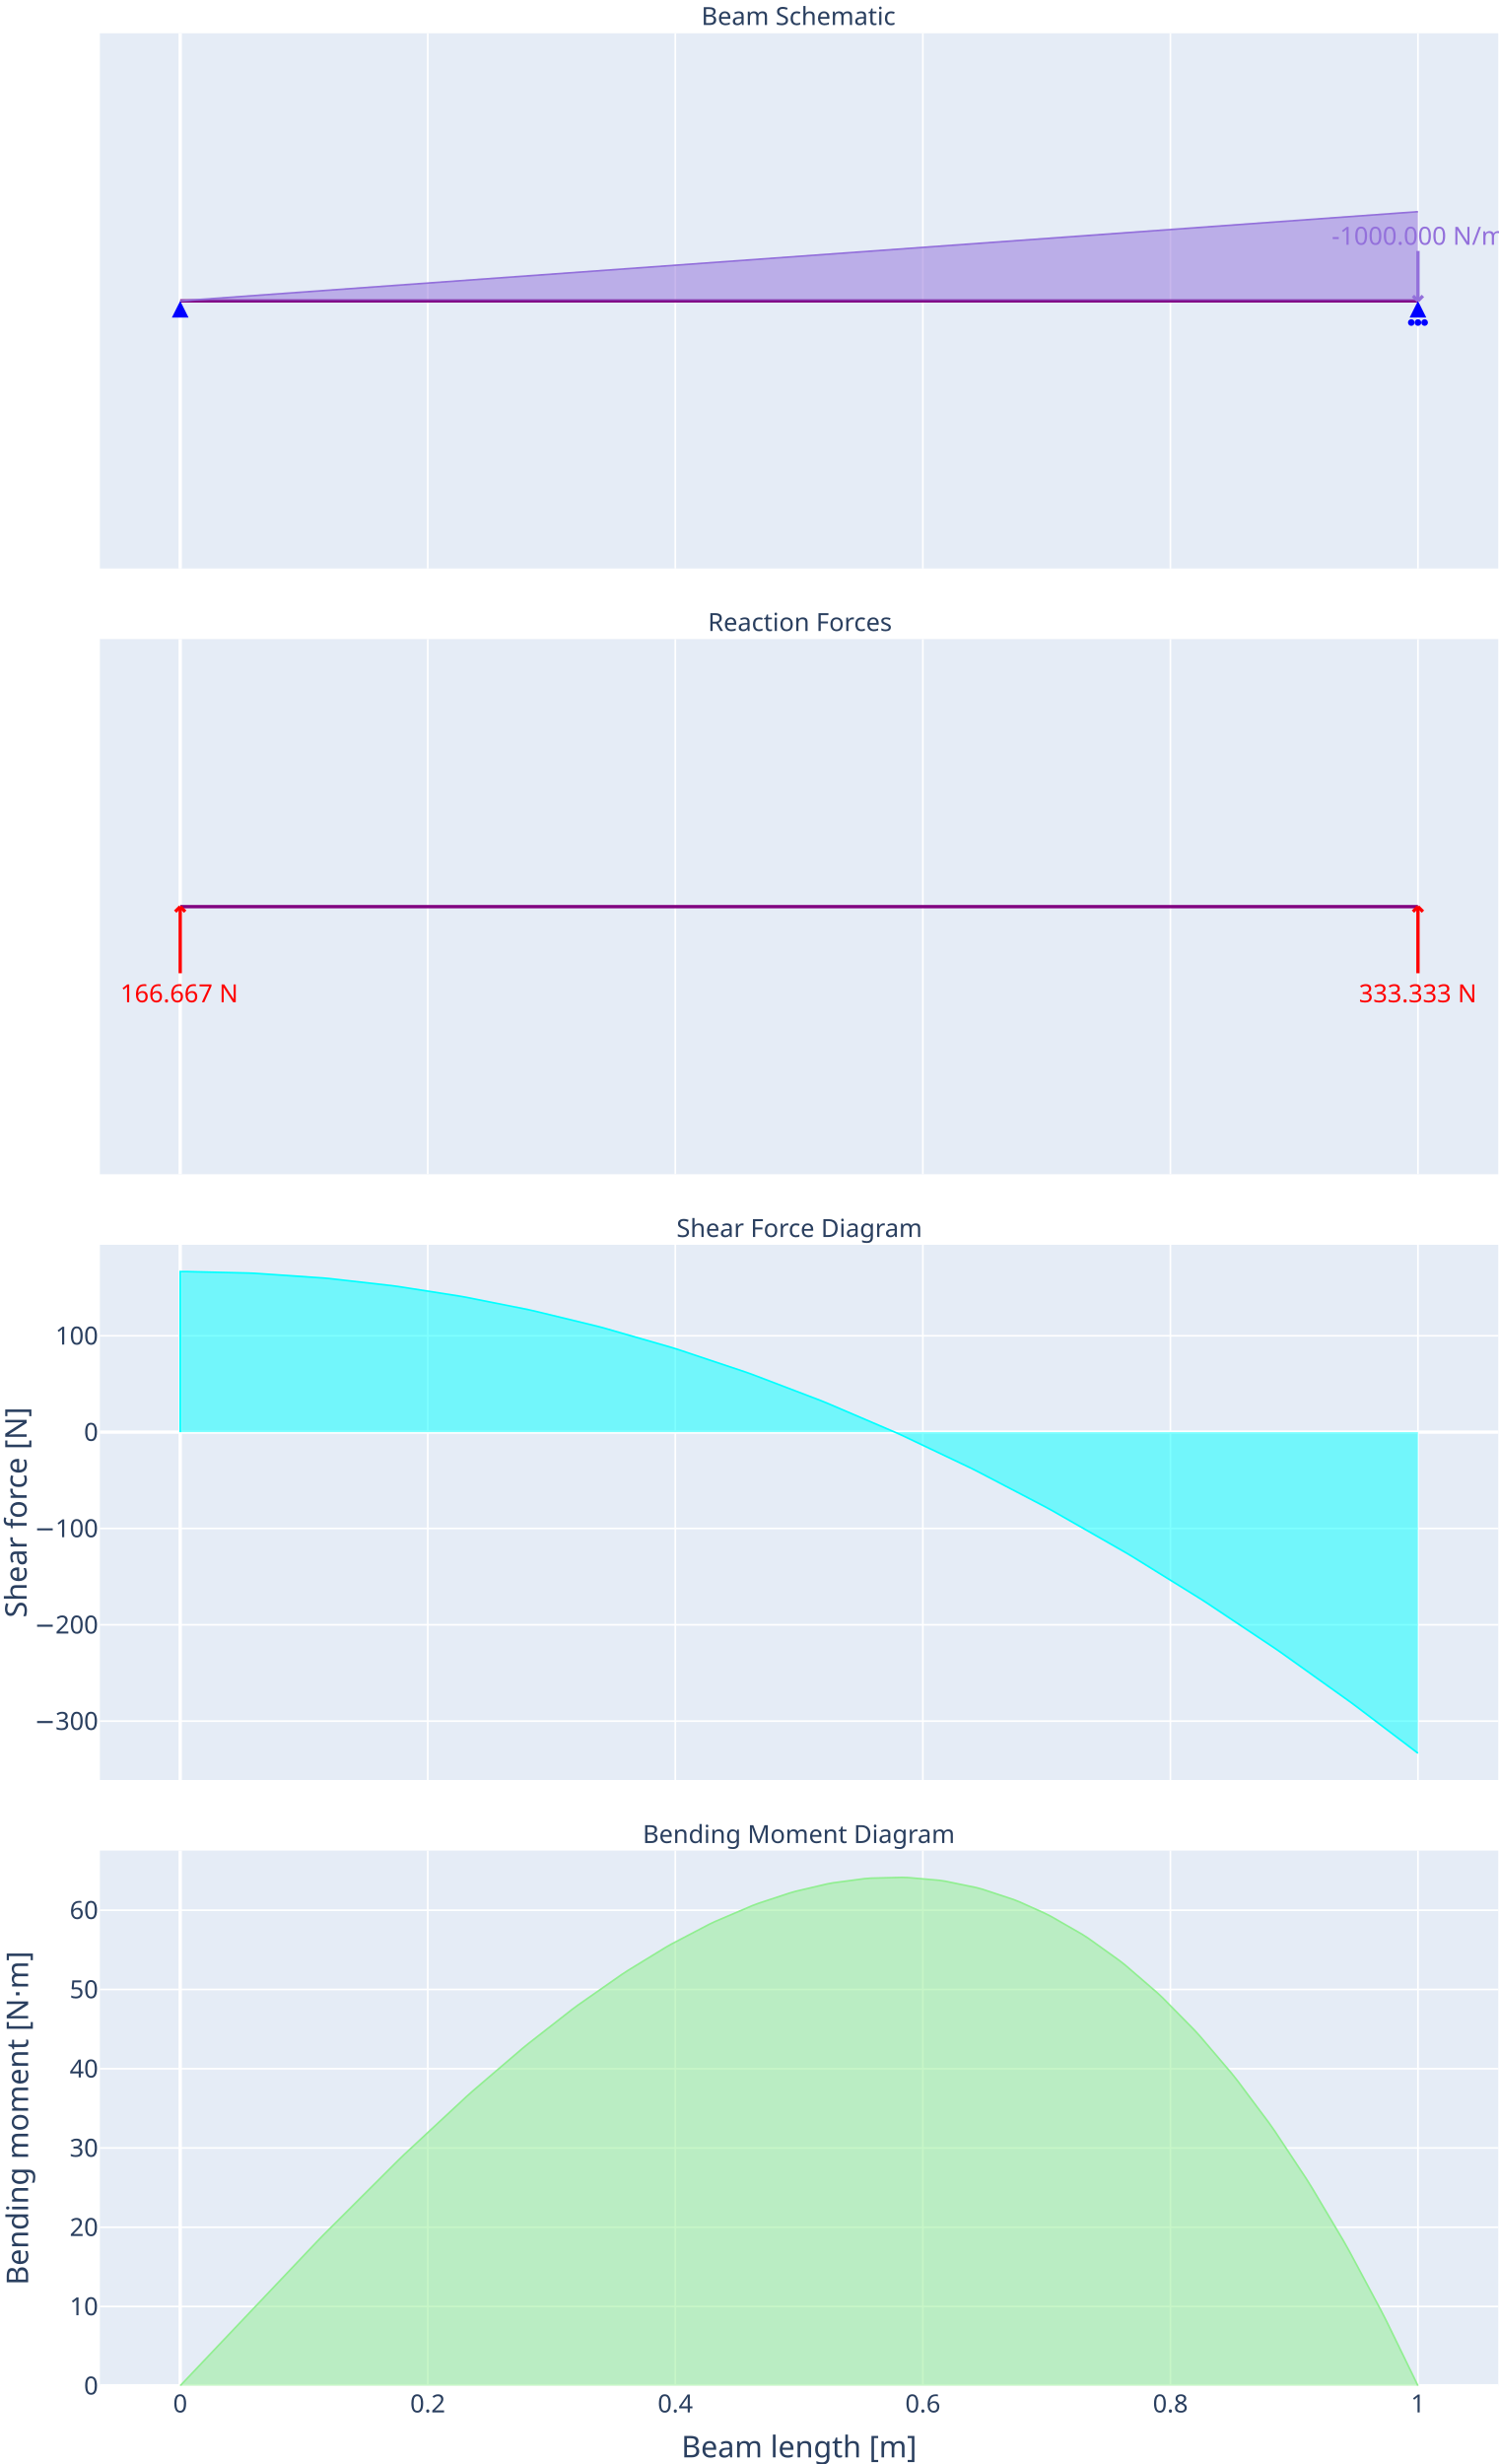
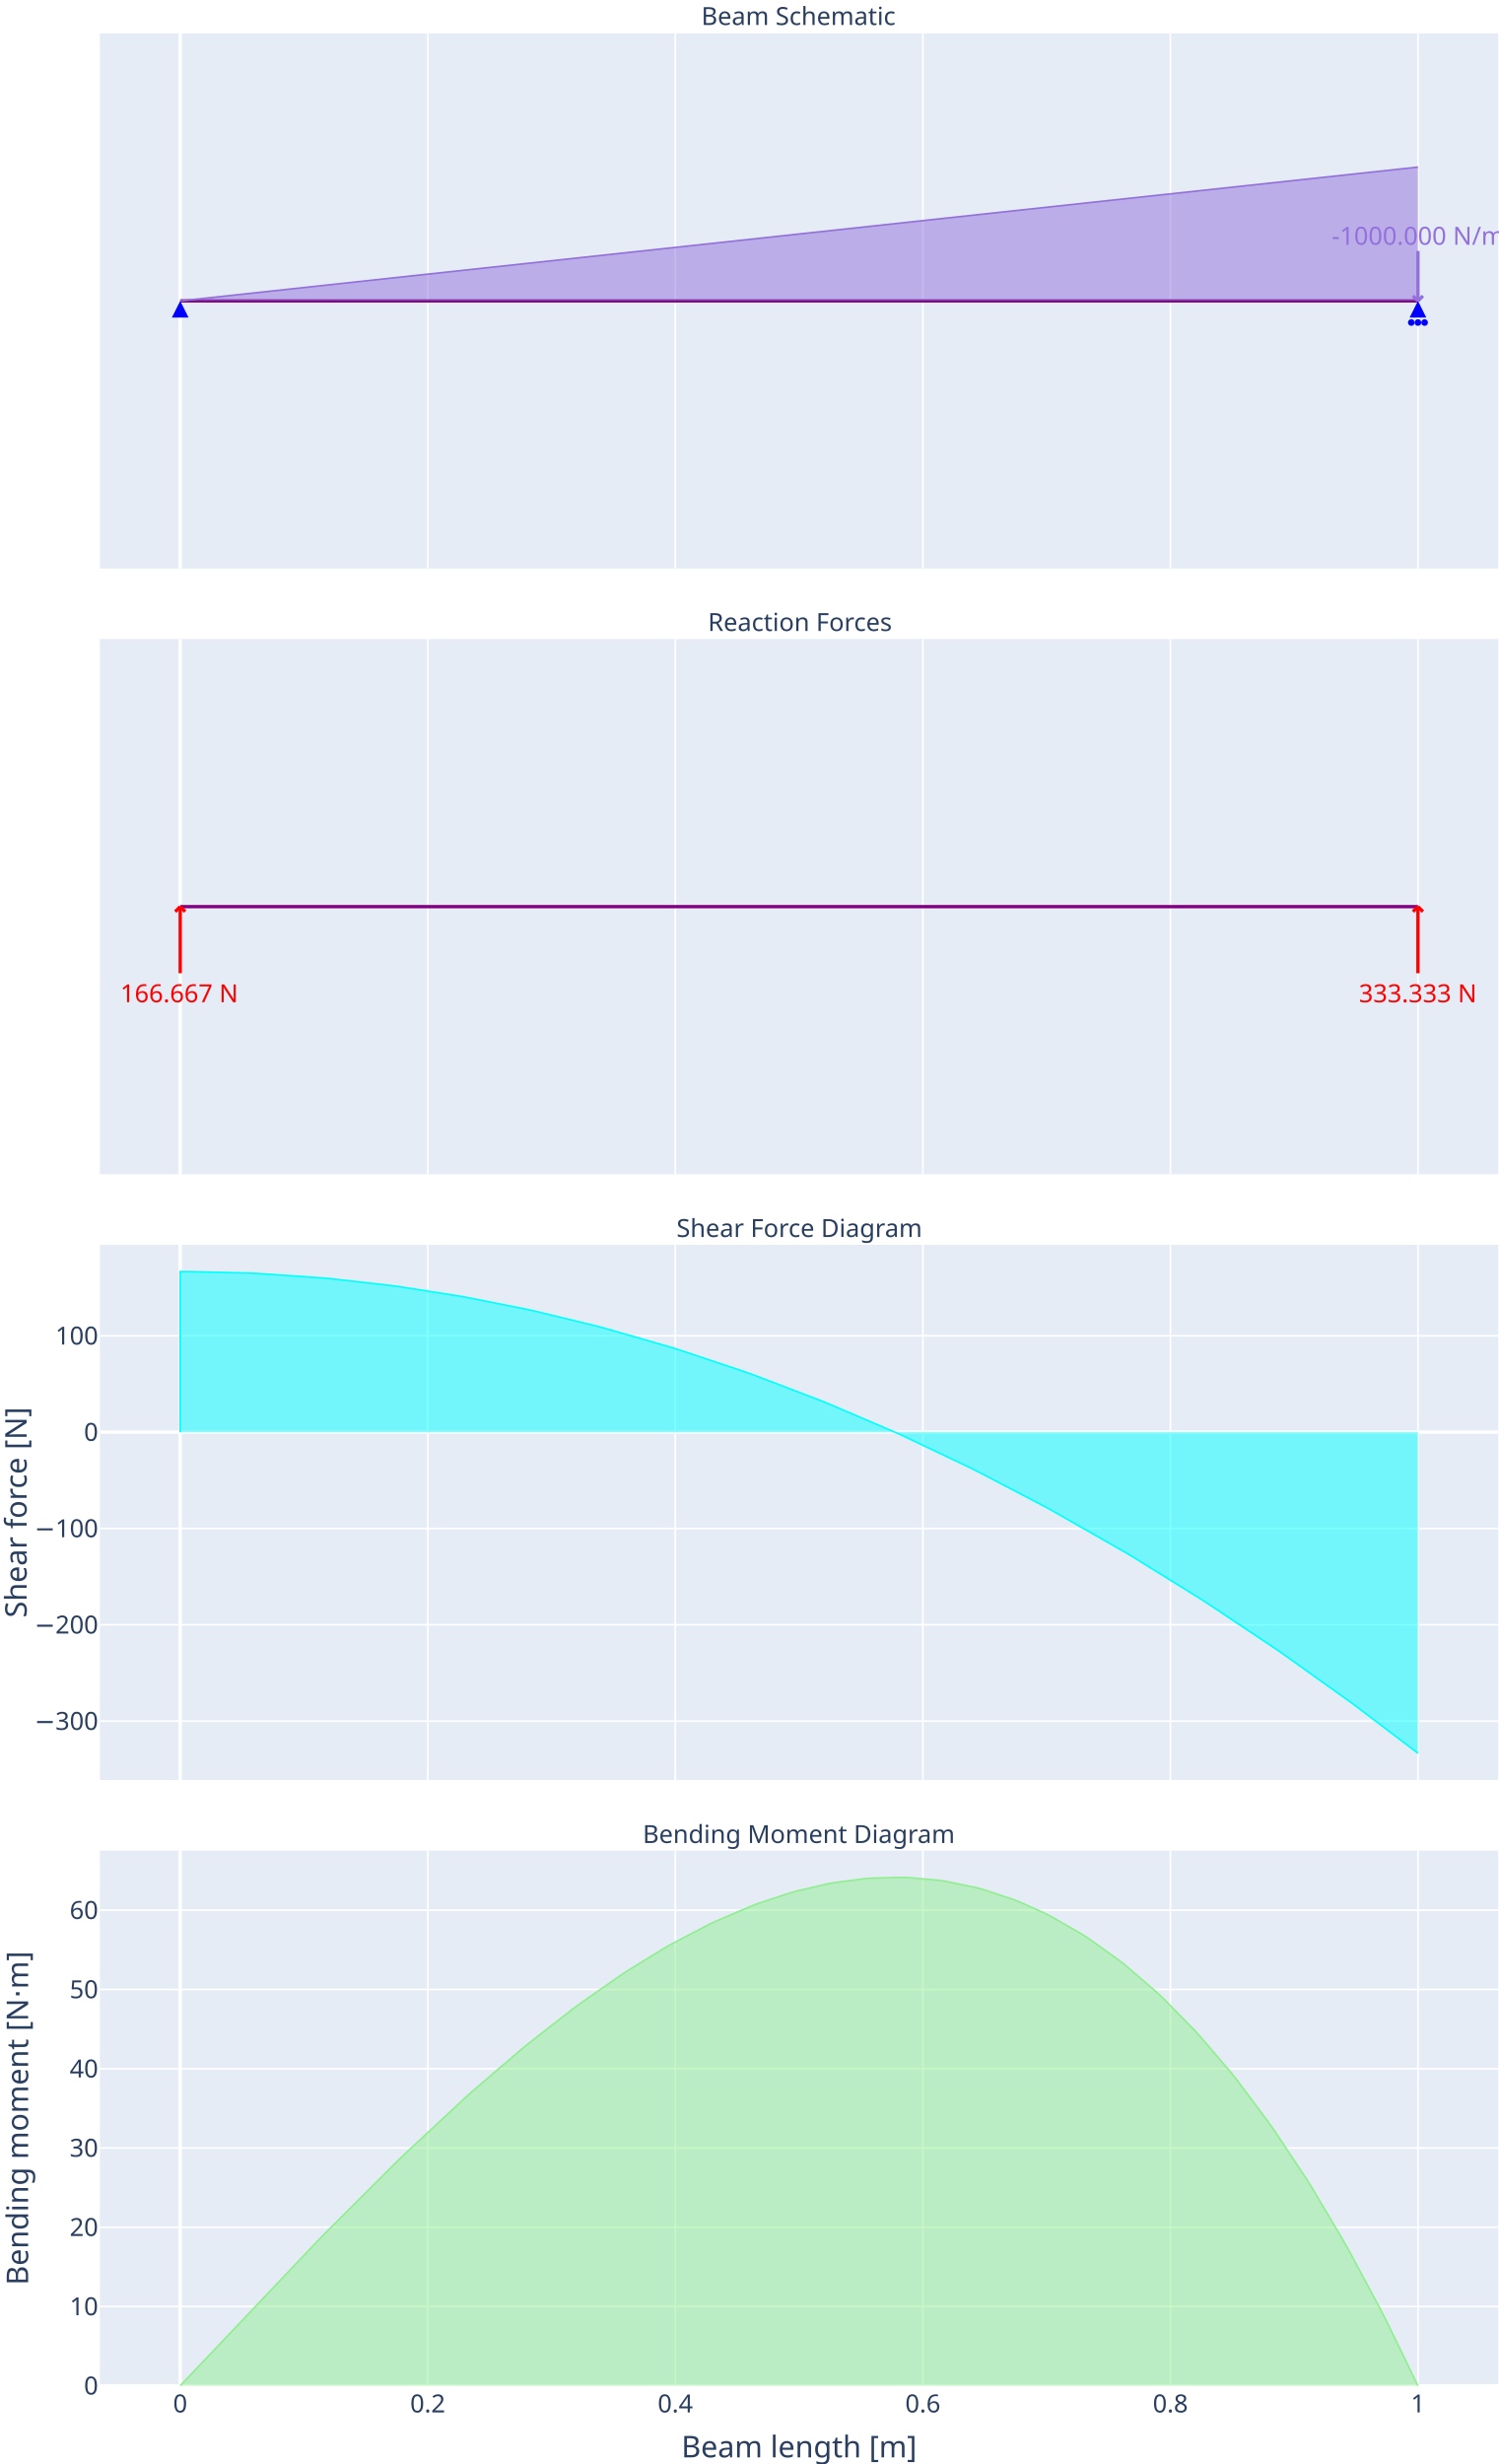
<svg xmlns="http://www.w3.org/2000/svg" class="main-svg" width="900" height="1480" style="" viewBox="0 0 900 1480">
  <rect x="0" y="0" width="900" height="1480" style="fill: rgb(0, 0, 0); fill-opacity: 0;" />
-   <defs id="defs-d7a86b">
+   <defs id="defs-2d97e5">
    <g class="clips">
-       <clipPath id="clipd7a86bxyplot" class="plotclip">
+       <clipPath id="clip2d97e5xyplot" class="plotclip">
        <rect width="840" height="321.458" />
      </clipPath>
-       <clipPath id="clipd7a86bx2y2plot" class="plotclip">
+       <clipPath id="clip2d97e5x2y2plot" class="plotclip">
        <rect width="840" height="321.458" />
      </clipPath>
-       <clipPath id="clipd7a86bx3y3plot" class="plotclip">
+       <clipPath id="clip2d97e5x3y3plot" class="plotclip">
        <rect width="840" height="321.457" />
      </clipPath>
-       <clipPath id="clipd7a86bx4y4plot" class="plotclip">
+       <clipPath id="clip2d97e5x4y4plot" class="plotclip">
        <rect width="840" height="321.458" />
      </clipPath>
-       <clipPath class="axesclip" id="clipd7a86bx">
+       <clipPath class="axesclip" id="clip2d97e5x">
        <rect x="60" y="0" width="840" height="1480" />
      </clipPath>
-       <clipPath class="axesclip" id="clipd7a86by">
+       <clipPath class="axesclip" id="clip2d97e5y">
        <rect x="0" y="20" width="900" height="321.458" />
      </clipPath>
-       <clipPath class="axesclip" id="clipd7a86bxy">
+       <clipPath class="axesclip" id="clip2d97e5xy">
        <rect x="60" y="20" width="840" height="321.458" />
      </clipPath>
-       <clipPath class="axesclip" id="clipd7a86by2">
+       <clipPath class="axesclip" id="clip2d97e5y2">
        <rect x="0" y="383.847" width="900" height="321.458" />
      </clipPath>
-       <clipPath class="axesclip" id="clipd7a86bxy2">
+       <clipPath class="axesclip" id="clip2d97e5xy2">
        <rect x="60" y="383.847" width="840" height="321.458" />
      </clipPath>
-       <clipPath class="axesclip" id="clipd7a86by3">
+       <clipPath class="axesclip" id="clip2d97e5y3">
        <rect x="0" y="747.695" width="900" height="321.457" />
      </clipPath>
-       <clipPath class="axesclip" id="clipd7a86bxy3">
+       <clipPath class="axesclip" id="clip2d97e5xy3">
        <rect x="60" y="747.695" width="840" height="321.457" />
      </clipPath>
-       <clipPath class="axesclip" id="clipd7a86by4">
+       <clipPath class="axesclip" id="clip2d97e5y4">
        <rect x="0" y="1111.543" width="900" height="321.458" />
      </clipPath>
-       <clipPath class="axesclip" id="clipd7a86bxy4">
+       <clipPath class="axesclip" id="clip2d97e5xy4">
        <rect x="60" y="1111.543" width="840" height="321.458" />
      </clipPath>
-       <clipPath class="axesclip" id="clipd7a86bx2">
+       <clipPath class="axesclip" id="clip2d97e5x2">
        <rect x="60" y="0" width="840" height="1480" />
      </clipPath>
-       <clipPath class="axesclip" id="clipd7a86bx2y">
+       <clipPath class="axesclip" id="clip2d97e5x2y">
        <rect x="60" y="20" width="840" height="321.458" />
      </clipPath>
-       <clipPath class="axesclip" id="clipd7a86bx2y2">
+       <clipPath class="axesclip" id="clip2d97e5x2y2">
        <rect x="60" y="383.847" width="840" height="321.458" />
      </clipPath>
-       <clipPath class="axesclip" id="clipd7a86bx2y3">
+       <clipPath class="axesclip" id="clip2d97e5x2y3">
        <rect x="60" y="747.695" width="840" height="321.457" />
      </clipPath>
-       <clipPath class="axesclip" id="clipd7a86bx2y4">
+       <clipPath class="axesclip" id="clip2d97e5x2y4">
        <rect x="60" y="1111.543" width="840" height="321.458" />
      </clipPath>
-       <clipPath class="axesclip" id="clipd7a86bx3">
+       <clipPath class="axesclip" id="clip2d97e5x3">
        <rect x="60" y="0" width="840" height="1480" />
      </clipPath>
-       <clipPath class="axesclip" id="clipd7a86bx3y">
+       <clipPath class="axesclip" id="clip2d97e5x3y">
        <rect x="60" y="20" width="840" height="321.458" />
      </clipPath>
-       <clipPath class="axesclip" id="clipd7a86bx3y2">
+       <clipPath class="axesclip" id="clip2d97e5x3y2">
        <rect x="60" y="383.847" width="840" height="321.458" />
      </clipPath>
-       <clipPath class="axesclip" id="clipd7a86bx3y3">
+       <clipPath class="axesclip" id="clip2d97e5x3y3">
        <rect x="60" y="747.695" width="840" height="321.457" />
      </clipPath>
-       <clipPath class="axesclip" id="clipd7a86bx3y4">
+       <clipPath class="axesclip" id="clip2d97e5x3y4">
        <rect x="60" y="1111.543" width="840" height="321.458" />
      </clipPath>
-       <clipPath class="axesclip" id="clipd7a86bx4">
+       <clipPath class="axesclip" id="clip2d97e5x4">
        <rect x="60" y="0" width="840" height="1480" />
      </clipPath>
-       <clipPath class="axesclip" id="clipd7a86bx4y">
+       <clipPath class="axesclip" id="clip2d97e5x4y">
        <rect x="60" y="20" width="840" height="321.458" />
      </clipPath>
-       <clipPath class="axesclip" id="clipd7a86bx4y2">
+       <clipPath class="axesclip" id="clip2d97e5x4y2">
        <rect x="60" y="383.847" width="840" height="321.458" />
      </clipPath>
-       <clipPath class="axesclip" id="clipd7a86bx4y3">
+       <clipPath class="axesclip" id="clip2d97e5x4y3">
        <rect x="60" y="747.695" width="840" height="321.457" />
      </clipPath>
-       <clipPath class="axesclip" id="clipd7a86bx4y4">
+       <clipPath class="axesclip" id="clip2d97e5x4y4">
        <rect x="60" y="1111.543" width="840" height="321.458" />
      </clipPath>
    </g>
    <g class="gradients" />
    <g class="patterns" />
  </defs>
  <g class="bglayer">
    <rect class="bg" x="60" y="20" width="840" height="321.458" style="fill: rgb(229, 236, 246); fill-opacity: 1; stroke-width: 0;" />
    <rect class="bg" x="60" y="383.847" width="840" height="321.458" style="fill: rgb(229, 236, 246); fill-opacity: 1; stroke-width: 0;" />
    <rect class="bg" x="60" y="747.695" width="840" height="321.457" style="fill: rgb(229, 236, 246); fill-opacity: 1; stroke-width: 0;" />
    <rect class="bg" x="60" y="1111.543" width="840" height="321.458" style="fill: rgb(229, 236, 246); fill-opacity: 1; stroke-width: 0;" />
  </g>
  <g class="layer-below">
    <g class="imagelayer" />
    <g class="shapelayer" />
  </g>
  <g class="cartesianlayer">
    <g class="subplot xy">
      <g class="layer-subplot">
        <g class="shapelayer" />
        <g class="imagelayer" />
      </g>
      <g class="minor-gridlayer">
        <g class="x" />
        <g class="y" />
      </g>
      <g class="gridlayer">
        <g class="x">
          <path class="xgrid crisp" transform="translate(256.95,0)" d="M0,20v321.458" style="stroke: rgb(255, 255, 255); stroke-opacity: 1; stroke-width: 1px;" />
          <path class="xgrid crisp" transform="translate(405.65,0)" d="M0,20v321.458" style="stroke: rgb(255, 255, 255); stroke-opacity: 1; stroke-width: 1px;" />
          <path class="xgrid crisp" transform="translate(554.35,0)" d="M0,20v321.458" style="stroke: rgb(255, 255, 255); stroke-opacity: 1; stroke-width: 1px;" />
          <path class="xgrid crisp" transform="translate(703.05,0)" d="M0,20v321.458" style="stroke: rgb(255, 255, 255); stroke-opacity: 1; stroke-width: 1px;" />
          <path class="xgrid crisp" transform="translate(851.75,0)" d="M0,20v321.458" style="stroke: rgb(255, 255, 255); stroke-opacity: 1; stroke-width: 1px;" />
        </g>
        <g class="y" />
      </g>
      <g class="zerolinelayer">
        <path class="xzl zl crisp" transform="translate(108.25,0)" d="M0,20v321.458" style="stroke: rgb(255, 255, 255); stroke-opacity: 1; stroke-width: 2px;" />
      </g>
      <path class="xlines-below" />
      <path class="ylines-below" />
      <g class="overlines-below" />
      <g class="xaxislayer-below" />
      <g class="yaxislayer-below" />
      <g class="overaxes-below" />
-       <g class="plot" transform="translate(60,20)" clip-path="url(#clipd7a86bxyplot)">
+       <g class="plot" transform="translate(60,20)" clip-path="url(#clip2d97e5xyplot)">
        <g class="scatterlayer mlayer">
-           <g class="trace scatter trace99b0e8" style="stroke-miterlimit: 2; opacity: 1;">
+           <g class="trace scatter trace45db5e" style="stroke-miterlimit: 2; opacity: 1;">
            <g class="fills" />
            <g class="errorbars" />
            <g class="lines">
              <path class="js-line" d="M48.25,160.73L791.75,160.73" style="vector-effect: none; fill: none; stroke: rgb(128, 0, 128); stroke-opacity: 1; stroke-width: 2px; opacity: 1;" />
            </g>
            <g class="points" />
            <g class="text" />
          </g>
-           <g class="trace scatter tracef922c6" style="stroke-miterlimit: 2; opacity: 0;">
+           <g class="trace scatter trace4a6aee" style="stroke-miterlimit: 2; opacity: 0;">
            <g class="fills" />
            <g class="errorbars" />
            <g class="lines" />
            <g class="points">
              <path class="point" transform="translate(48.25,160.73)" d="M-5.77,2.5H5.77L0,-5Z" style="opacity: 1; stroke-width: 0px; fill: rgb(0, 0, 255); fill-opacity: 1;" />
            </g>
            <g class="text" />
          </g>
-           <g class="trace scatter trace20f84a" style="stroke-miterlimit: 2; opacity: 1;">
+           <g class="trace scatter trace98e11a" style="stroke-miterlimit: 2; opacity: 1;">
            <g class="fills">
              <g>
                <path class="js-fill" d="M48.25,160.73Z" style="fill: rgb(0, 0, 255); fill-opacity: 0.5; stroke-width: 0;" />
              </g>
            </g>
            <g class="errorbars" />
            <g class="lines" />
            <g class="points">
              <path class="point" transform="translate(48.25,160.73)" d="M0,0L-5,10H5Z" style="opacity: 1; stroke-width: 0px; fill: rgb(0, 0, 255); fill-opacity: 1;" />
            </g>
            <g class="text" />
          </g>
-           <g class="trace scatter traceced246" style="stroke-miterlimit: 2; opacity: 0;">
+           <g class="trace scatter tracea40127" style="stroke-miterlimit: 2; opacity: 0;">
            <g class="fills" />
            <g class="errorbars" />
            <g class="lines" />
            <g class="points">
              <path class="point" transform="translate(791.75,160.73)" d="M-5.77,2.5H5.77L0,-5Z" style="opacity: 1; stroke-width: 0px; fill: rgb(0, 0, 255); fill-opacity: 1;" />
            </g>
            <g class="text" />
          </g>
-           <g class="trace scatter tracee1d2d2" style="stroke-miterlimit: 2; opacity: 1;">
+           <g class="trace scatter traceaf18f1" style="stroke-miterlimit: 2; opacity: 1;">
            <g class="fills">
              <g>
                <path class="js-fill" d="M791.75,160.73Z" style="fill: rgb(0, 0, 255); fill-opacity: 0.5; stroke-width: 0;" />
              </g>
            </g>
            <g class="errorbars" />
            <g class="lines" />
            <g class="points">
              <path class="point" transform="translate(791.75,160.73)" d="M0,0L-5,10H5Z" style="opacity: 1; stroke-width: 0px; fill: rgb(0, 0, 255); fill-opacity: 1;" />
            </g>
            <g class="text" />
          </g>
-           <g class="trace scatter trace71322a" style="stroke-miterlimit: 2;">
+           <g class="trace scatter trace4cb082" style="stroke-miterlimit: 2;">
            <g class="fills">
              <g>
-                 <path class="js-fill" d="M791.75,160.73L48.25,160.73L48.25,160.73L791.75,107.15" style="fill: rgb(147, 112, 219); fill-opacity: 0.5; stroke-width: 0;" />
+                 <path class="js-fill" d="M791.75,160.73L48.25,160.73L48.25,160.73L791.75,80.36" style="fill: rgb(147, 112, 219); fill-opacity: 0.5; stroke-width: 0;" />
              </g>
            </g>
            <g class="errorbars" />
            <g class="lines">
-               <path class="js-line" d="M48.25,160.73L791.75,107.15" style="vector-effect: none; fill: none; stroke: rgb(147, 112, 219); stroke-opacity: 1; stroke-width: 1px; opacity: 1;" />
+               <path class="js-line" d="M48.25,160.73L791.75,80.36" style="vector-effect: none; fill: none; stroke: rgb(147, 112, 219); stroke-opacity: 1; stroke-width: 1px; opacity: 1;" />
            </g>
            <g class="points" />
            <g class="text" />
          </g>
-           <g class="trace scatter trace4331c5" style="stroke-miterlimit: 2; opacity: 0;">
+           <g class="trace scatter traceb0dcee" style="stroke-miterlimit: 2; opacity: 0;">
            <g class="fills" />
            <g class="errorbars" />
            <g class="lines" />
            <g class="points">
              <path class="point" transform="translate(48.25,160.73)" d="M-5.77,2.5H5.77L0,-5Z" style="opacity: 1; stroke-width: 0px; fill: rgb(147, 112, 219); fill-opacity: 1;" />
            </g>
            <g class="text" />
          </g>
-           <g class="trace scatter trace7f0903" style="stroke-miterlimit: 2; opacity: 0;">
+           <g class="trace scatter trace8bd487" style="stroke-miterlimit: 2; opacity: 0;">
            <g class="fills" />
            <g class="errorbars" />
            <g class="lines" />
            <g class="points">
              <path class="point" transform="translate(791.75,160.73)" d="M-5.77,2.5H5.77L0,-5Z" style="opacity: 1; stroke-width: 0px; fill: rgb(147, 112, 219); fill-opacity: 1;" />
            </g>
            <g class="text" />
          </g>
        </g>
      </g>
      <g class="overplot" />
      <path class="xlines-above crisp" d="M0,0" style="fill: none;" />
      <path class="ylines-above crisp" d="M0,0" style="fill: none;" />
      <g class="overlines-above" />
      <g class="xaxislayer-above" />
      <g class="yaxislayer-above" />
      <g class="overaxes-above" />
    </g>
    <g class="subplot x2y2">
      <g class="layer-subplot">
        <g class="shapelayer" />
        <g class="imagelayer" />
      </g>
      <g class="minor-gridlayer">
        <g class="x2" />
        <g class="y2" />
      </g>
      <g class="gridlayer">
        <g class="x2">
          <path class="x2grid crisp" transform="translate(256.95,0)" d="M0,383.847v321.458" style="stroke: rgb(255, 255, 255); stroke-opacity: 1; stroke-width: 1px;" />
          <path class="x2grid crisp" transform="translate(405.65,0)" d="M0,383.847v321.458" style="stroke: rgb(255, 255, 255); stroke-opacity: 1; stroke-width: 1px;" />
          <path class="x2grid crisp" transform="translate(554.35,0)" d="M0,383.847v321.458" style="stroke: rgb(255, 255, 255); stroke-opacity: 1; stroke-width: 1px;" />
          <path class="x2grid crisp" transform="translate(703.05,0)" d="M0,383.847v321.458" style="stroke: rgb(255, 255, 255); stroke-opacity: 1; stroke-width: 1px;" />
          <path class="x2grid crisp" transform="translate(851.75,0)" d="M0,383.847v321.458" style="stroke: rgb(255, 255, 255); stroke-opacity: 1; stroke-width: 1px;" />
        </g>
        <g class="y2" />
      </g>
      <g class="zerolinelayer">
        <path class="x2zl zl crisp" transform="translate(108.25,0)" d="M0,383.847v321.458" style="stroke: rgb(255, 255, 255); stroke-opacity: 1; stroke-width: 2px;" />
      </g>
      <path class="xlines-below" />
      <path class="ylines-below" />
      <g class="overlines-below" />
      <g class="xaxislayer-below" />
      <g class="yaxislayer-below" />
      <g class="overaxes-below" />
-       <g class="plot" transform="translate(60,383.8475)" clip-path="url(#clipd7a86bx2y2plot)">
+       <g class="plot" transform="translate(60,383.8475)" clip-path="url(#clip2d97e5x2y2plot)">
        <g class="scatterlayer mlayer">
-           <g class="trace scatter trace83a95c" style="stroke-miterlimit: 2; opacity: 1;">
+           <g class="trace scatter tracec5c7e3" style="stroke-miterlimit: 2; opacity: 1;">
            <g class="fills" />
            <g class="errorbars" />
            <g class="lines">
              <path class="js-line" d="M48.25,160.73L791.75,160.73" style="vector-effect: none; fill: none; stroke: rgb(128, 0, 128); stroke-opacity: 1; stroke-width: 2px; opacity: 1;" />
            </g>
            <g class="points" />
            <g class="text" />
          </g>
-           <g class="trace scatter trace7910db" style="stroke-miterlimit: 2; opacity: 0;">
+           <g class="trace scatter trace686103" style="stroke-miterlimit: 2; opacity: 0;">
            <g class="fills" />
            <g class="errorbars" />
            <g class="lines" />
            <g class="points">
              <path class="point" transform="translate(48.25,160.73)" d="M-5.77,2.5H5.77L0,-5Z" style="opacity: 1; stroke-width: 0px; fill: rgb(255, 0, 0); fill-opacity: 1;" />
            </g>
            <g class="text" />
          </g>
-           <g class="trace scatter trace897e8d" style="stroke-miterlimit: 2; opacity: 0;">
+           <g class="trace scatter trace80d683" style="stroke-miterlimit: 2; opacity: 0;">
            <g class="fills" />
            <g class="errorbars" />
            <g class="lines" />
            <g class="points">
              <path class="point" transform="translate(791.75,160.73)" d="M-5.77,2.5H5.77L0,-5Z" style="opacity: 1; stroke-width: 0px; fill: rgb(255, 0, 0); fill-opacity: 1;" />
            </g>
            <g class="text" />
          </g>
        </g>
      </g>
      <g class="overplot" />
      <path class="xlines-above crisp" d="M0,0" style="fill: none;" />
      <path class="ylines-above crisp" d="M0,0" style="fill: none;" />
      <g class="overlines-above" />
      <g class="xaxislayer-above" />
      <g class="yaxislayer-above" />
      <g class="overaxes-above" />
    </g>
    <g class="subplot x3y3">
      <g class="layer-subplot">
        <g class="shapelayer" />
        <g class="imagelayer" />
      </g>
      <g class="minor-gridlayer">
        <g class="x3" />
        <g class="y3" />
      </g>
      <g class="gridlayer">
        <g class="x3">
          <path class="x3grid crisp" transform="translate(256.95,0)" d="M0,747.695v321.457" style="stroke: rgb(255, 255, 255); stroke-opacity: 1; stroke-width: 1px;" />
          <path class="x3grid crisp" transform="translate(405.65,0)" d="M0,747.695v321.457" style="stroke: rgb(255, 255, 255); stroke-opacity: 1; stroke-width: 1px;" />
          <path class="x3grid crisp" transform="translate(554.35,0)" d="M0,747.695v321.457" style="stroke: rgb(255, 255, 255); stroke-opacity: 1; stroke-width: 1px;" />
          <path class="x3grid crisp" transform="translate(703.05,0)" d="M0,747.695v321.457" style="stroke: rgb(255, 255, 255); stroke-opacity: 1; stroke-width: 1px;" />
          <path class="x3grid crisp" transform="translate(851.75,0)" d="M0,747.695v321.457" style="stroke: rgb(255, 255, 255); stroke-opacity: 1; stroke-width: 1px;" />
        </g>
        <g class="y3">
          <path class="y3grid crisp" transform="translate(0,1033.795)" d="M60,0h840" style="stroke: rgb(255, 255, 255); stroke-opacity: 1; stroke-width: 1px;" />
          <path class="y3grid crisp" transform="translate(0,975.925)" d="M60,0h840" style="stroke: rgb(255, 255, 255); stroke-opacity: 1; stroke-width: 1px;" />
          <path class="y3grid crisp" transform="translate(0,918.065)" d="M60,0h840" style="stroke: rgb(255, 255, 255); stroke-opacity: 1; stroke-width: 1px;" />
          <path class="y3grid crisp" transform="translate(0,802.345)" d="M60,0h840" style="stroke: rgb(255, 255, 255); stroke-opacity: 1; stroke-width: 1px;" />
        </g>
      </g>
      <g class="zerolinelayer">
        <path class="x3zl zl crisp" transform="translate(108.25,0)" d="M0,747.695v321.457" style="stroke: rgb(255, 255, 255); stroke-opacity: 1; stroke-width: 2px;" />
        <path class="y3zl zl crisp" transform="translate(0,860.205)" d="M60,0h840" style="stroke: rgb(255, 255, 255); stroke-opacity: 1; stroke-width: 2px;" />
      </g>
      <path class="xlines-below" />
      <path class="ylines-below" />
      <g class="overlines-below" />
      <g class="xaxislayer-below" />
      <g class="yaxislayer-below" />
      <g class="overaxes-below" />
-       <g class="plot" transform="translate(60,747.695)" clip-path="url(#clipd7a86bx3y3plot)">
+       <g class="plot" transform="translate(60,747.695)" clip-path="url(#clip2d97e5x3y3plot)">
        <g class="scatterlayer mlayer">
-           <g class="trace scatter trace96e8d4" style="stroke-miterlimit: 2;">
+           <g class="trace scatter trace82d633" style="stroke-miterlimit: 2;">
            <g class="fills">
              <g>
                <path class="js-fill" d="M791.75,112.51L48.25,112.51L48.25,112.51L48.25,16.07L51.99,16.08L89.35,16.96L93.08,17.12L134.18,19.94L137.92,20.28L175.28,24.52L179.02,25.02L216.38,30.87L220.11,31.53L257.48,38.98L261.21,39.81L298.57,48.87L302.31,49.85L343.41,61.67L347.14,62.83L388.24,76.57L391.98,77.91L433.08,93.58L436.81,95.09L477.91,112.69L481.65,114.38L522.74,133.91L526.48,135.77L567.58,157.23L571.32,159.26L616.15,184.86L619.89,187.09L660.98,212.57L664.72,214.97L705.82,242.37L709.55,244.95L750.65,274.28L754.39,277.04L791.75,305.38L791.75,305.38" style="fill: rgb(0, 255, 255); fill-opacity: 0.5; stroke-width: 0;" />
              </g>
            </g>
            <g class="errorbars" />
            <g class="lines">
              <path class="js-line" d="M48.25,112.51L48.25,16.07L51.99,16.08L89.35,16.96L93.08,17.12L134.18,19.94L137.92,20.28L175.28,24.52L179.02,25.02L216.38,30.87L220.11,31.53L257.48,38.98L261.21,39.81L298.57,48.87L302.31,49.85L343.41,61.67L347.14,62.83L388.24,76.57L391.98,77.91L433.08,93.58L436.81,95.09L477.91,112.69L481.65,114.38L522.74,133.91L526.48,135.77L567.58,157.23L571.32,159.26L616.15,184.86L619.89,187.09L660.98,212.57L664.72,214.97L705.82,242.37L709.55,244.95L750.65,274.28L754.39,277.04L791.75,305.38L791.75,305.38" style="vector-effect: none; fill: none; stroke: rgb(0, 255, 255); stroke-opacity: 1; stroke-width: 1px; opacity: 1;" />
            </g>
            <g class="points" />
            <g class="text" />
          </g>
        </g>
      </g>
      <g class="overplot" />
      <path class="xlines-above crisp" d="M0,0" style="fill: none;" />
      <path class="ylines-above crisp" d="M0,0" style="fill: none;" />
      <g class="overlines-above" />
      <g class="xaxislayer-above" />
      <g class="yaxislayer-above">
        <g class="y3tick">
          <text text-anchor="end" x="59" y="5.25" transform="translate(0,1033.795)" style="font-family: 'New Computer Modern'; font-size: 15px; fill: rgb(42, 63, 95); fill-opacity: 1; white-space: pre; opacity: 1;">−300</text>
        </g>
        <g class="y3tick">
          <text text-anchor="end" x="59" y="5.25" style="font-family: 'New Computer Modern'; font-size: 15px; fill: rgb(42, 63, 95); fill-opacity: 1; white-space: pre; opacity: 1;" transform="translate(0,975.925)">−200</text>
        </g>
        <g class="y3tick">
          <text text-anchor="end" x="59" y="5.25" style="font-family: 'New Computer Modern'; font-size: 15px; fill: rgb(42, 63, 95); fill-opacity: 1; white-space: pre; opacity: 1;" transform="translate(0,918.065)">−100</text>
        </g>
        <g class="y3tick">
          <text text-anchor="end" x="59" y="5.25" style="font-family: 'New Computer Modern'; font-size: 15px; fill: rgb(42, 63, 95); fill-opacity: 1; white-space: pre; opacity: 1;" transform="translate(0,860.205)">0</text>
        </g>
        <g class="y3tick">
          <text text-anchor="end" x="59" y="5.25" style="font-family: 'New Computer Modern'; font-size: 15px; fill: rgb(42, 63, 95); fill-opacity: 1; white-space: pre; opacity: 1;" transform="translate(0,802.345)">100</text>
        </g>
      </g>
      <g class="overaxes-above" />
    </g>
    <g class="subplot x4y4">
      <g class="layer-subplot">
        <g class="shapelayer" />
        <g class="imagelayer" />
      </g>
      <g class="minor-gridlayer">
        <g class="x4" />
        <g class="y4" />
      </g>
      <g class="gridlayer">
        <g class="x4">
          <path class="x4grid crisp" transform="translate(256.95,0)" d="M0,1111.543v321.458" style="stroke: rgb(255, 255, 255); stroke-opacity: 1; stroke-width: 1px;" />
          <path class="x4grid crisp" transform="translate(405.65,0)" d="M0,1111.543v321.458" style="stroke: rgb(255, 255, 255); stroke-opacity: 1; stroke-width: 1px;" />
          <path class="x4grid crisp" transform="translate(554.35,0)" d="M0,1111.543v321.458" style="stroke: rgb(255, 255, 255); stroke-opacity: 1; stroke-width: 1px;" />
          <path class="x4grid crisp" transform="translate(703.05,0)" d="M0,1111.543v321.458" style="stroke: rgb(255, 255, 255); stroke-opacity: 1; stroke-width: 1px;" />
          <path class="x4grid crisp" transform="translate(851.75,0)" d="M0,1111.543v321.458" style="stroke: rgb(255, 255, 255); stroke-opacity: 1; stroke-width: 1px;" />
        </g>
        <g class="y4">
          <path class="y4grid crisp" transform="translate(0,1385.392)" d="M60,0h840" style="stroke: rgb(255, 255, 255); stroke-opacity: 1; stroke-width: 1px;" />
          <path class="y4grid crisp" transform="translate(0,1337.793)" d="M60,0h840" style="stroke: rgb(255, 255, 255); stroke-opacity: 1; stroke-width: 1px;" />
          <path class="y4grid crisp" transform="translate(0,1290.182)" d="M60,0h840" style="stroke: rgb(255, 255, 255); stroke-opacity: 1; stroke-width: 1px;" />
          <path class="y4grid crisp" transform="translate(0,1242.582)" d="M60,0h840" style="stroke: rgb(255, 255, 255); stroke-opacity: 1; stroke-width: 1px;" />
          <path class="y4grid crisp" transform="translate(0,1194.973)" d="M60,0h840" style="stroke: rgb(255, 255, 255); stroke-opacity: 1; stroke-width: 1px;" />
          <path class="y4grid crisp" transform="translate(0,1147.372)" d="M60,0h840" style="stroke: rgb(255, 255, 255); stroke-opacity: 1; stroke-width: 1px;" />
        </g>
      </g>
      <g class="zerolinelayer">
        <path class="x4zl zl crisp" transform="translate(108.25,0)" d="M0,1111.543v321.458" style="stroke: rgb(255, 255, 255); stroke-opacity: 1; stroke-width: 2px;" />
        <path class="y4zl zl crisp" transform="translate(0,1433.003)" d="M60,0h840" style="stroke: rgb(255, 255, 255); stroke-opacity: 1; stroke-width: 2px;" />
      </g>
      <path class="xlines-below" />
      <path class="ylines-below" />
      <g class="overlines-below" />
      <g class="xaxislayer-below" />
      <g class="yaxislayer-below" />
      <g class="overaxes-below" />
-       <g class="plot" transform="translate(60,1111.543)" clip-path="url(#clipd7a86bx4y4plot)">
+       <g class="plot" transform="translate(60,1111.543)" clip-path="url(#clip2d97e5x4y4plot)">
        <g class="scatterlayer mlayer">
-           <g class="trace scatter trace22bc36" style="stroke-miterlimit: 2;">
+           <g class="trace scatter trace594b1b" style="stroke-miterlimit: 2;">
            <g class="fills">
              <g>
                <path class="js-fill" d="M791.75,321.46L48.25,321.46L48.25,321.46L130.45,234.82L134.18,230.98L179.02,186.23L182.75,182.62L220.11,147.86L223.85,144.52L253.74,118.92L257.48,115.87L283.63,95.45L287.37,92.68L313.52,74.41L317.26,71.97L339.67,58.25L343.41,56.12L365.83,44.39L369.56,42.61L391.98,33.05L395.71,31.65L414.4,25.49L418.13,24.43L436.81,20.06L440.55,19.37L459.23,16.89L462.97,16.59L481.65,16.12L485.38,16.23L504.06,17.86L507.8,18.41L526.48,22.26L530.22,23.26L548.9,29.44L552.63,30.92L567.58,37.65L571.32,39.54L590,50.28L593.73,52.68L612.41,66.05L616.15,69L634.83,85.12L638.57,88.62L657.25,107.59L660.98,111.68L679.66,133.61L683.4,138.3L702.08,163.31L705.82,168.63L724.5,196.81L728.23,202.78L746.92,234.25L750.65,240.88L769.33,275.76L773.07,283.08L791.75,321.46L791.75,321.46" style="fill: rgb(144, 238, 144); fill-opacity: 0.5; stroke-width: 0;" />
              </g>
            </g>
            <g class="errorbars" />
            <g class="lines">
              <path class="js-line" d="M48.25,321.46L130.45,234.82L134.18,230.98L179.02,186.23L182.75,182.62L220.11,147.86L223.85,144.52L253.74,118.92L257.48,115.87L283.63,95.45L287.37,92.68L313.52,74.41L317.26,71.97L339.67,58.25L343.41,56.12L365.83,44.39L369.56,42.61L391.98,33.05L395.71,31.65L414.4,25.49L418.13,24.43L436.81,20.06L440.55,19.37L459.23,16.89L462.97,16.59L481.65,16.12L485.38,16.23L504.06,17.86L507.8,18.41L526.48,22.26L530.22,23.26L548.9,29.44L552.63,30.92L567.58,37.65L571.32,39.54L590,50.28L593.73,52.68L612.41,66.05L616.15,69L634.83,85.12L638.57,88.62L657.25,107.59L660.98,111.68L679.66,133.61L683.4,138.3L702.08,163.31L705.82,168.63L724.5,196.81L728.23,202.78L746.92,234.25L750.65,240.88L769.33,275.76L773.07,283.08L791.75,321.46L791.75,321.46" style="vector-effect: none; fill: none; stroke: rgb(144, 238, 144); stroke-opacity: 1; stroke-width: 1px; opacity: 1;" />
            </g>
            <g class="points" />
            <g class="text" />
          </g>
        </g>
      </g>
      <g class="overplot" />
      <path class="xlines-above crisp" d="M0,0" style="fill: none;" />
      <path class="ylines-above crisp" d="M0,0" style="fill: none;" />
      <g class="overlines-above" />
      <g class="xaxislayer-above">
        <g class="x4tick">
          <text text-anchor="middle" x="0" y="1449" transform="translate(108.25,0)" style="font-family: 'New Computer Modern'; font-size: 15px; fill: rgb(42, 63, 95); fill-opacity: 1; white-space: pre; opacity: 1;">0</text>
        </g>
        <g class="x4tick">
          <text text-anchor="middle" x="0" y="1449" style="font-family: 'New Computer Modern'; font-size: 15px; fill: rgb(42, 63, 95); fill-opacity: 1; white-space: pre; opacity: 1;" transform="translate(256.95,0)">0.2</text>
        </g>
        <g class="x4tick">
          <text text-anchor="middle" x="0" y="1449" style="font-family: 'New Computer Modern'; font-size: 15px; fill: rgb(42, 63, 95); fill-opacity: 1; white-space: pre; opacity: 1;" transform="translate(405.65,0)">0.4</text>
        </g>
        <g class="x4tick">
          <text text-anchor="middle" x="0" y="1449" style="font-family: 'New Computer Modern'; font-size: 15px; fill: rgb(42, 63, 95); fill-opacity: 1; white-space: pre; opacity: 1;" transform="translate(554.35,0)">0.6</text>
        </g>
        <g class="x4tick">
          <text text-anchor="middle" x="0" y="1449" style="font-family: 'New Computer Modern'; font-size: 15px; fill: rgb(42, 63, 95); fill-opacity: 1; white-space: pre; opacity: 1;" transform="translate(703.05,0)">0.8</text>
        </g>
        <g class="x4tick">
          <text text-anchor="middle" x="0" y="1449" style="font-family: 'New Computer Modern'; font-size: 15px; fill: rgb(42, 63, 95); fill-opacity: 1; white-space: pre; opacity: 1;" transform="translate(851.75,0)">1</text>
        </g>
      </g>
      <g class="yaxislayer-above">
        <g class="y4tick">
          <text text-anchor="end" x="59" y="5.25" transform="translate(0,1433.003)" style="font-family: 'New Computer Modern'; font-size: 15px; fill: rgb(42, 63, 95); fill-opacity: 1; white-space: pre; opacity: 1;">0</text>
        </g>
        <g class="y4tick">
          <text text-anchor="end" x="59" y="5.25" style="font-family: 'New Computer Modern'; font-size: 15px; fill: rgb(42, 63, 95); fill-opacity: 1; white-space: pre; opacity: 1;" transform="translate(0,1385.392)">10</text>
        </g>
        <g class="y4tick">
          <text text-anchor="end" x="59" y="5.25" style="font-family: 'New Computer Modern'; font-size: 15px; fill: rgb(42, 63, 95); fill-opacity: 1; white-space: pre; opacity: 1;" transform="translate(0,1337.793)">20</text>
        </g>
        <g class="y4tick">
          <text text-anchor="end" x="59" y="5.25" style="font-family: 'New Computer Modern'; font-size: 15px; fill: rgb(42, 63, 95); fill-opacity: 1; white-space: pre; opacity: 1;" transform="translate(0,1290.182)">30</text>
        </g>
        <g class="y4tick">
          <text text-anchor="end" x="59" y="5.25" style="font-family: 'New Computer Modern'; font-size: 15px; fill: rgb(42, 63, 95); fill-opacity: 1; white-space: pre; opacity: 1;" transform="translate(0,1242.582)">40</text>
        </g>
        <g class="y4tick">
          <text text-anchor="end" x="59" y="5.25" style="font-family: 'New Computer Modern'; font-size: 15px; fill: rgb(42, 63, 95); fill-opacity: 1; white-space: pre; opacity: 1;" transform="translate(0,1194.973)">50</text>
        </g>
        <g class="y4tick">
          <text text-anchor="end" x="59" y="5.25" style="font-family: 'New Computer Modern'; font-size: 15px; fill: rgb(42, 63, 95); fill-opacity: 1; white-space: pre; opacity: 1;" transform="translate(0,1147.372)">60</text>
        </g>
      </g>
      <g class="overaxes-above" />
    </g>
  </g>
  <g class="polarlayer" />
  <g class="smithlayer" />
  <g class="ternarylayer" />
  <g class="geolayer" />
  <g class="funnelarealayer" />
  <g class="pielayer" />
  <g class="iciclelayer" />
  <g class="treemaplayer" />
  <g class="sunburstlayer" />
  <g class="glimages" />
-   <defs id="topdefs-d7a86b">
+   <defs id="topdefs-2d97e5">
    <g class="clips" />
  </defs>
  <g class="layer-above">
    <g class="imagelayer" />
    <g class="shapelayer">
-       <g class="shape-group" data-index="0" clip-path="url(#clipd7a86bxy)">
+       <g class="shape-group" data-index="0" clip-path="url(#clip2d97e5xy)">
        <path data-index="0" fill-rule="evenodd" d="M852.75,193.73A1,1 0 1,1 851.75,192.73A1,1 0 0,1 852.75,193.73Z" style="opacity: 1; stroke: rgb(0, 0, 255); stroke-opacity: 1; fill: rgb(0, 0, 255); fill-opacity: 1; stroke-width: 2px;" />
      </g>
-       <g class="shape-group" data-index="1" clip-path="url(#clipd7a86bxy)">
+       <g class="shape-group" data-index="1" clip-path="url(#clip2d97e5xy)">
        <path data-index="1" fill-rule="evenodd" d="M848.75,193.73A1,1 0 1,1 847.75,192.73A1,1 0 0,1 848.75,193.73Z" style="opacity: 1; stroke: rgb(0, 0, 255); stroke-opacity: 1; fill: rgb(0, 0, 255); fill-opacity: 1; stroke-width: 2px;" />
      </g>
-       <g class="shape-group" data-index="2" clip-path="url(#clipd7a86bxy)">
+       <g class="shape-group" data-index="2" clip-path="url(#clip2d97e5xy)">
        <path data-index="2" fill-rule="evenodd" d="M856.75,193.73A1,1 0 1,1 855.75,192.73A1,1 0 0,1 856.75,193.73Z" style="opacity: 1; stroke: rgb(0, 0, 255); stroke-opacity: 1; fill: rgb(0, 0, 255); fill-opacity: 1; stroke-width: 2px;" />
      </g>
-       <g class="shape-group" data-index="3" clip-path="url(#clipd7a86bxy)">
+       <g class="shape-group" data-index="3" clip-path="url(#clip2d97e5xy)">
        <path data-index="3" fill-rule="evenodd" d="M851.75,180.73L848.75,177.73" style="opacity: 1; stroke: rgb(147, 112, 219); stroke-opacity: 1; fill: rgb(0, 0, 0); fill-opacity: 0; stroke-width: 2px;" />
      </g>
-       <g class="shape-group" data-index="4" clip-path="url(#clipd7a86bxy)">
+       <g class="shape-group" data-index="4" clip-path="url(#clip2d97e5xy)">
        <path data-index="4" fill-rule="evenodd" d="M851.75,180.73L854.75,177.73" style="opacity: 1; stroke: rgb(147, 112, 219); stroke-opacity: 1; fill: rgb(0, 0, 0); fill-opacity: 0; stroke-width: 2px;" />
      </g>
-       <g class="shape-group" data-index="5" clip-path="url(#clipd7a86bxy)">
+       <g class="shape-group" data-index="5" clip-path="url(#clip2d97e5xy)">
        <path data-index="5" fill-rule="evenodd" d="M851.75,180.73L851.75,150.73" style="opacity: 1; stroke: rgb(147, 112, 219); stroke-opacity: 1; fill: rgb(0, 0, 0); fill-opacity: 0; stroke-width: 2px;" />
      </g>
-       <g class="shape-group" data-index="6" clip-path="url(#clipd7a86bx2y2)">
+       <g class="shape-group" data-index="6" clip-path="url(#clip2d97e5x2y2)">
        <path data-index="6" fill-rule="evenodd" d="M108.25,544.577L111.25,547.577" style="opacity: 1; stroke: rgb(255, 0, 0); stroke-opacity: 1; fill: rgb(0, 0, 0); fill-opacity: 0; stroke-width: 2px;" />
      </g>
-       <g class="shape-group" data-index="7" clip-path="url(#clipd7a86bx2y2)">
+       <g class="shape-group" data-index="7" clip-path="url(#clip2d97e5x2y2)">
        <path data-index="7" fill-rule="evenodd" d="M108.25,544.577L105.25,547.577" style="opacity: 1; stroke: rgb(255, 0, 0); stroke-opacity: 1; fill: rgb(0, 0, 0); fill-opacity: 0; stroke-width: 2px;" />
      </g>
-       <g class="shape-group" data-index="8" clip-path="url(#clipd7a86bx2y2)">
+       <g class="shape-group" data-index="8" clip-path="url(#clip2d97e5x2y2)">
        <path data-index="8" fill-rule="evenodd" d="M108.25,544.577L108.25,584.577" style="opacity: 1; stroke: rgb(255, 0, 0); stroke-opacity: 1; fill: rgb(0, 0, 0); fill-opacity: 0; stroke-width: 2px;" />
      </g>
-       <g class="shape-group" data-index="9" clip-path="url(#clipd7a86bx2y2)">
+       <g class="shape-group" data-index="9" clip-path="url(#clip2d97e5x2y2)">
        <path data-index="9" fill-rule="evenodd" d="M851.75,544.577L854.75,547.577" style="opacity: 1; stroke: rgb(255, 0, 0); stroke-opacity: 1; fill: rgb(0, 0, 0); fill-opacity: 0; stroke-width: 2px;" />
      </g>
-       <g class="shape-group" data-index="10" clip-path="url(#clipd7a86bx2y2)">
+       <g class="shape-group" data-index="10" clip-path="url(#clip2d97e5x2y2)">
        <path data-index="10" fill-rule="evenodd" d="M851.75,544.577L848.75,547.577" style="opacity: 1; stroke: rgb(255, 0, 0); stroke-opacity: 1; fill: rgb(0, 0, 0); fill-opacity: 0; stroke-width: 2px;" />
      </g>
-       <g class="shape-group" data-index="11" clip-path="url(#clipd7a86bx2y2)">
+       <g class="shape-group" data-index="11" clip-path="url(#clip2d97e5x2y2)">
        <path data-index="11" fill-rule="evenodd" d="M851.75,544.577L851.75,584.577" style="opacity: 1; stroke: rgb(255, 0, 0); stroke-opacity: 1; fill: rgb(0, 0, 0); fill-opacity: 0; stroke-width: 2px;" />
      </g>
    </g>
  </g>
  <g class="infolayer">
    <g class="g-gtitle" />
    <g class="g-xtitle" />
    <g class="g-x2title" />
    <g class="g-x3title" />
    <g class="g-x4title" transform="translate(0,-3.1)">
      <text class="x4title" x="480" y="1479.1" text-anchor="middle" style="font-family: 'New Computer Modern'; font-size: 18px; fill: rgb(42, 63, 95); opacity: 1; font-weight: normal; white-space: pre;">Beam length [m]</text>
    </g>
    <g class="g-y3title" transform="translate(15.07031,0)">
      <text class="y3title" transform="rotate(-90,0.93125,908.4238)" x="0.931" y="908.424" text-anchor="middle" style="font-family: 'New Computer Modern'; font-size: 18px; fill: rgb(42, 63, 95); opacity: 1; font-weight: normal; white-space: pre;">Shear force [N]</text>
    </g>
    <g class="g-y4title">
      <text class="y4title" transform="rotate(-90,16.9,1272.271)" x="16.9" y="1272.271" text-anchor="middle" style="font-family: 'New Computer Modern'; font-size: 18px; fill: rgb(42, 63, 95); opacity: 1; font-weight: normal; white-space: pre;">Bending moment [N⋅m]</text>
    </g>
    <g class="annotation" data-index="0" style="opacity: 1;">
      <g class="annotation-text-g" transform="rotate(0,480,10)">
        <g class="cursor-pointer" transform="translate(427,0)">
          <rect class="bg" x="0.5" y="0.5" width="105" height="19" style="stroke-width: 1px; stroke: rgb(0, 0, 0); stroke-opacity: 0; fill: rgb(0, 0, 0); fill-opacity: 0;" />
          <text class="annotation-text" text-anchor="middle" x="52.609" y="15" style="font-family: 'New Computer Modern'; font-size: 15px; fill: rgb(42, 63, 95); fill-opacity: 1; white-space: pre;">Beam Schematic</text>
        </g>
      </g>
    </g>
    <g class="annotation" data-index="1" style="opacity: 1;">
      <g class="annotation-text-g" transform="rotate(0,480,373.8475)">
        <g class="cursor-pointer" transform="translate(430,364)">
          <rect class="bg" x="0.5" y="0.5" width="100" height="19" style="stroke-width: 1px; stroke: rgb(0, 0, 0); stroke-opacity: 0; fill: rgb(0, 0, 0); fill-opacity: 0;" />
          <text class="annotation-text" text-anchor="middle" x="50.531" y="15" style="font-family: 'New Computer Modern'; font-size: 15px; fill: rgb(42, 63, 95); fill-opacity: 1; white-space: pre;">Reaction Forces</text>
        </g>
      </g>
    </g>
    <g class="annotation" data-index="2" style="opacity: 1;">
      <g class="annotation-text-g" transform="rotate(0,480,737.695)">
        <g class="cursor-pointer" transform="translate(414,728)">
          <rect class="bg" x="0.5" y="0.5" width="132" height="19" style="stroke-width: 1px; stroke: rgb(0, 0, 0); stroke-opacity: 0; fill: rgb(0, 0, 0); fill-opacity: 0;" />
          <text class="annotation-text" text-anchor="middle" x="66.156" y="15" style="font-family: 'New Computer Modern'; font-size: 15px; fill: rgb(42, 63, 95); fill-opacity: 1; white-space: pre;">Shear Force Diagram</text>
        </g>
      </g>
    </g>
    <g class="annotation" data-index="3" style="opacity: 1;">
      <g class="annotation-text-g" transform="rotate(0,480,1101.543)">
        <g class="cursor-pointer" transform="translate(397,1092)">
          <rect class="bg" x="0.5" y="0.5" width="165" height="19" style="stroke-width: 1px; stroke: rgb(0, 0, 0); stroke-opacity: 0; fill: rgb(0, 0, 0); fill-opacity: 0;" />
          <text class="annotation-text" text-anchor="middle" x="82.828" y="15" style="font-family: 'New Computer Modern'; font-size: 15px; fill: rgb(42, 63, 95); fill-opacity: 1; white-space: pre;">Bending Moment Diagram</text>
        </g>
      </g>
    </g>
    <g class="annotation" data-index="4" style="opacity: 1;">
      <g class="annotation-text-g" transform="rotate(0,851.75,141.73)">
        <g class="cursor-pointer" transform="translate(804,132)">
          <rect class="bg" x="0.5" y="0.5" width="95" height="19" style="stroke-width: 1px; stroke: rgb(0, 0, 0); stroke-opacity: 0; fill: rgb(0, 0, 0); fill-opacity: 0;" />
          <text class="annotation-text" text-anchor="middle" x="47.844" y="15" style="font-family: 'New Computer Modern'; font-size: 15px; fill: rgb(147, 112, 219); fill-opacity: 1; white-space: pre;">-1000.000 N/m</text>
        </g>
      </g>
    </g>
    <g class="annotation" data-index="5" style="opacity: 1;">
      <g class="annotation-text-g" transform="rotate(0,108.25,596.5775)">
        <g class="cursor-pointer" transform="translate(74,587)">
          <rect class="bg" x="0.5" y="0.5" width="67" height="19" style="stroke-width: 1px; stroke: rgb(0, 0, 0); stroke-opacity: 0; fill: rgb(0, 0, 0); fill-opacity: 0;" />
          <text class="annotation-text" text-anchor="middle" x="33.672" y="15" style="font-family: 'New Computer Modern'; font-size: 15px; fill: rgb(255, 0, 0); fill-opacity: 1; white-space: pre;">166.667 N</text>
        </g>
      </g>
    </g>
    <g class="annotation" data-index="6" style="opacity: 1;">
      <g class="annotation-text-g" transform="rotate(0,851.75,596.5775)">
        <g class="cursor-pointer" transform="translate(818,587)">
          <rect class="bg" x="0.5" y="0.5" width="67" height="19" style="stroke-width: 1px; stroke: rgb(0, 0, 0); stroke-opacity: 0; fill: rgb(0, 0, 0); fill-opacity: 0;" />
          <text class="annotation-text" text-anchor="middle" x="33.672" y="15" style="font-family: 'New Computer Modern'; font-size: 15px; fill: rgb(255, 0, 0); fill-opacity: 1; white-space: pre;">333.333 N</text>
        </g>
      </g>
    </g>
  </g>
</svg>
